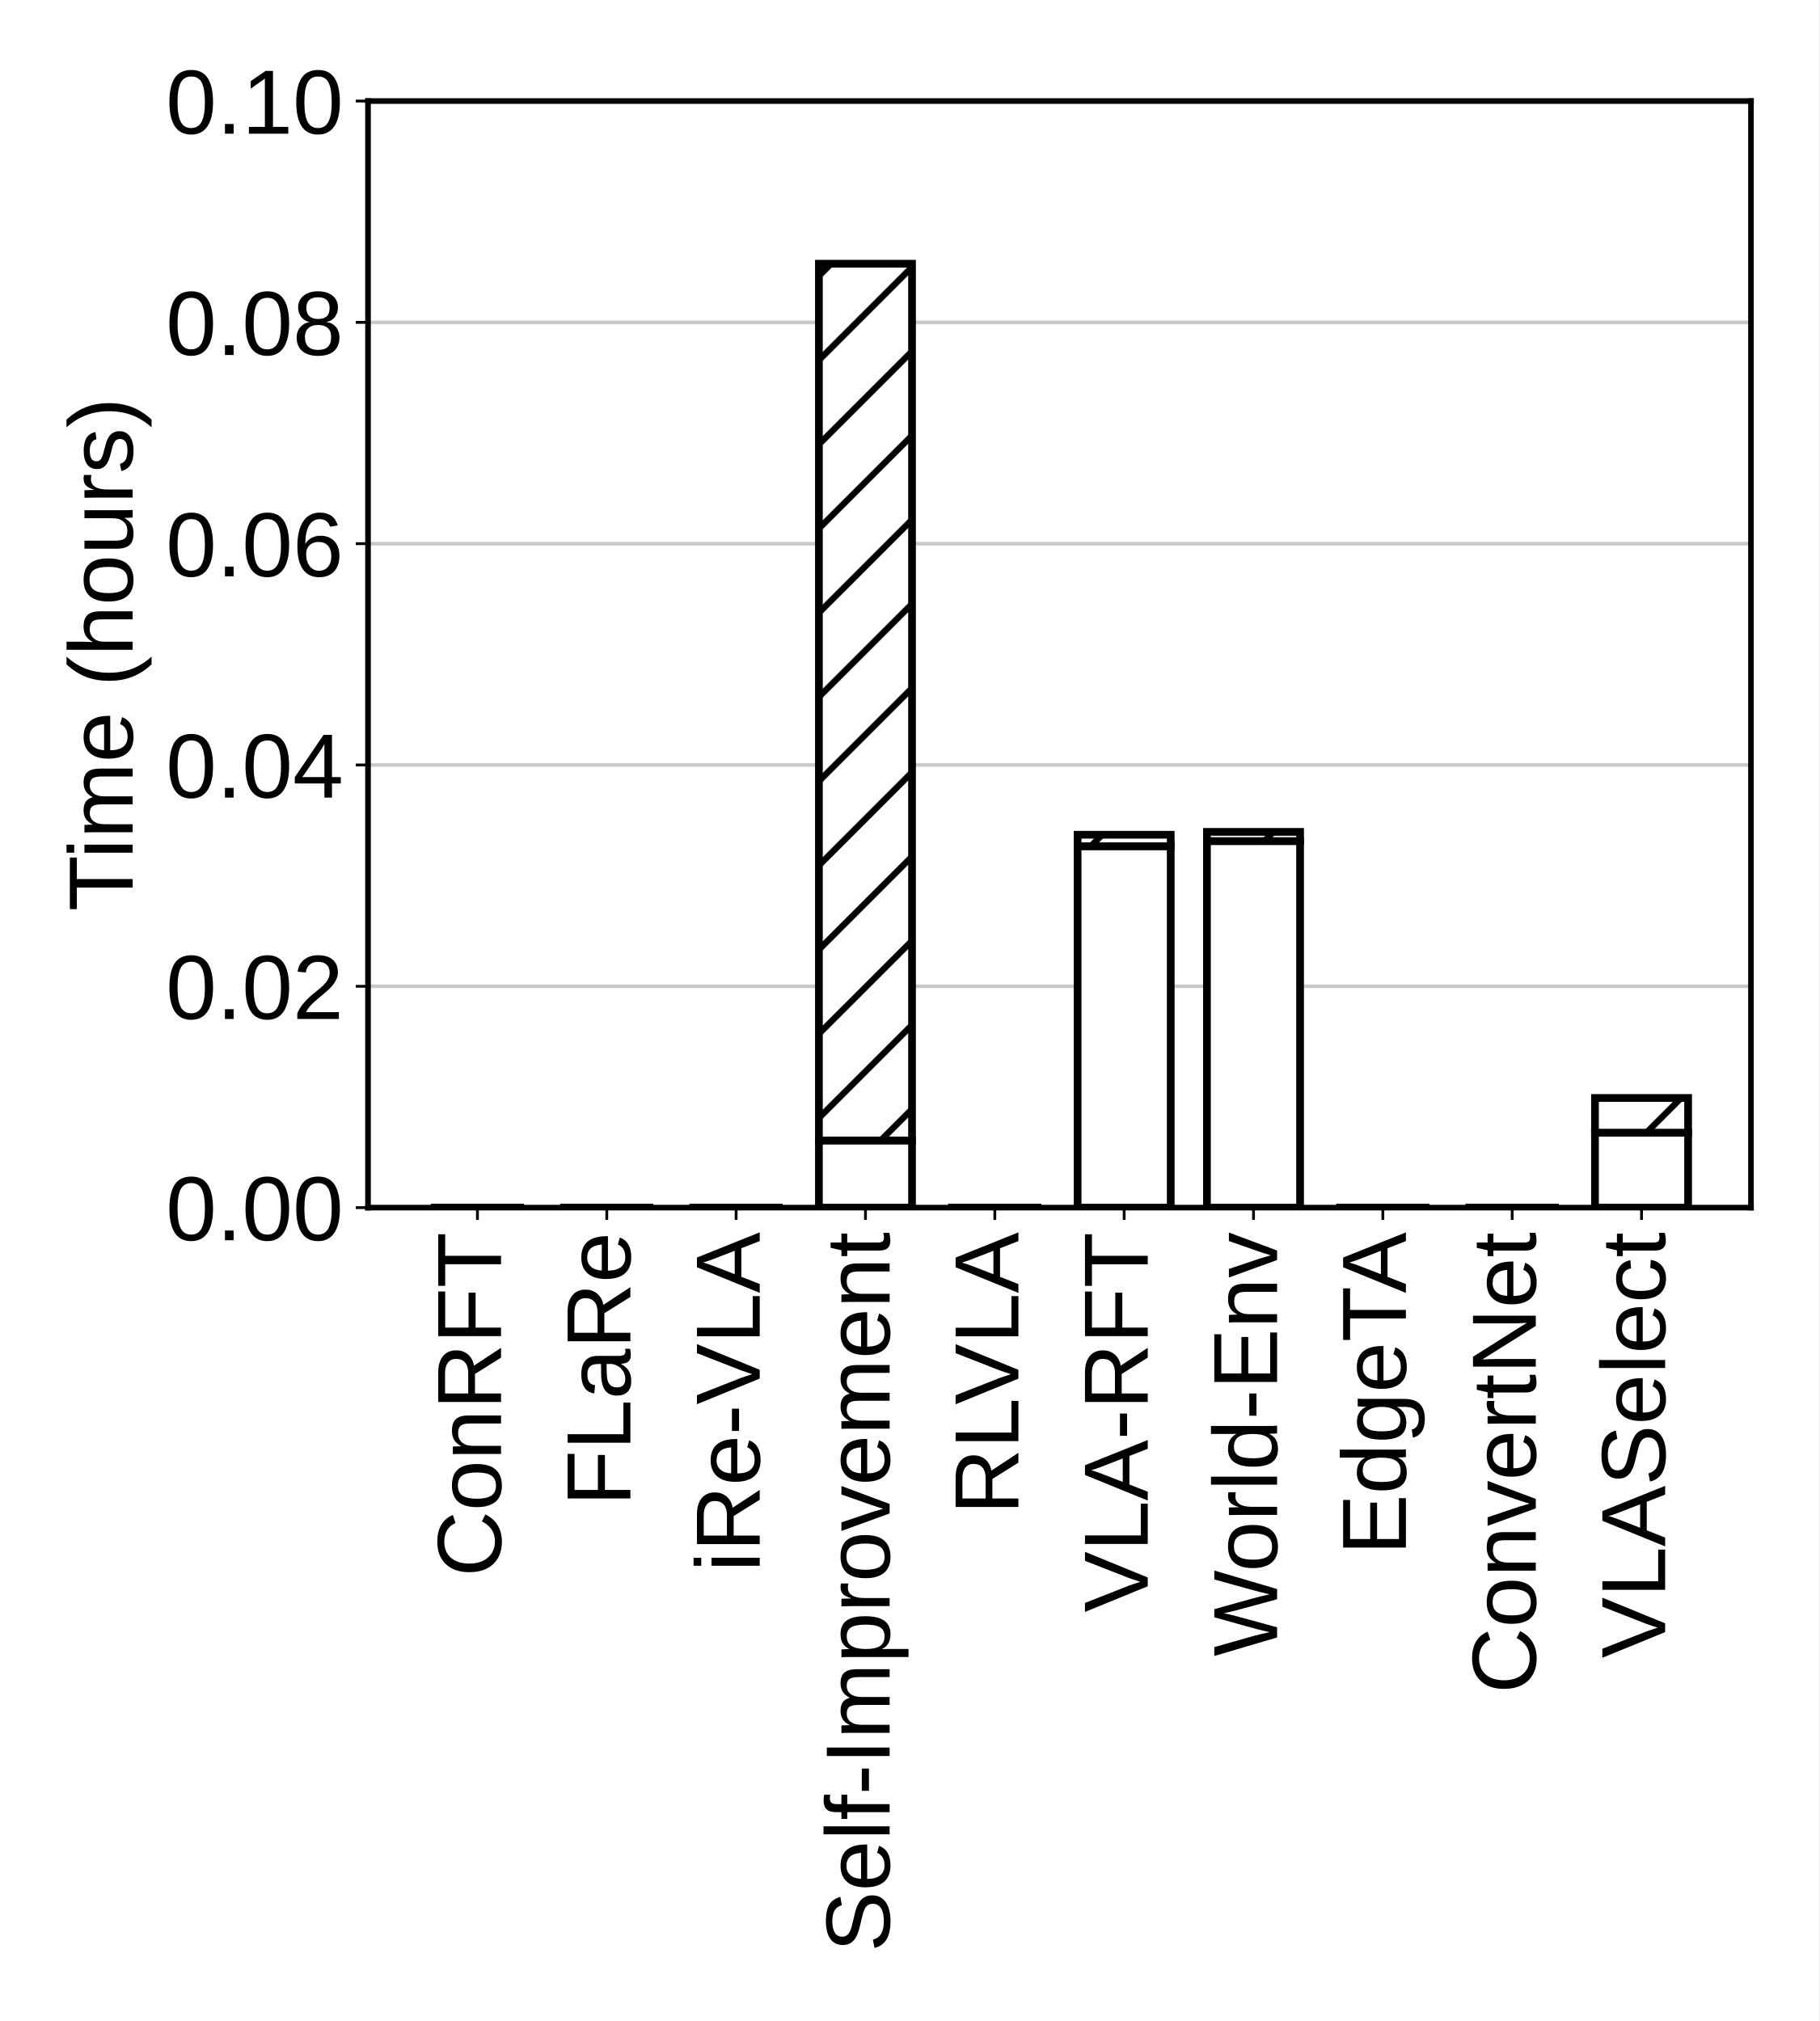
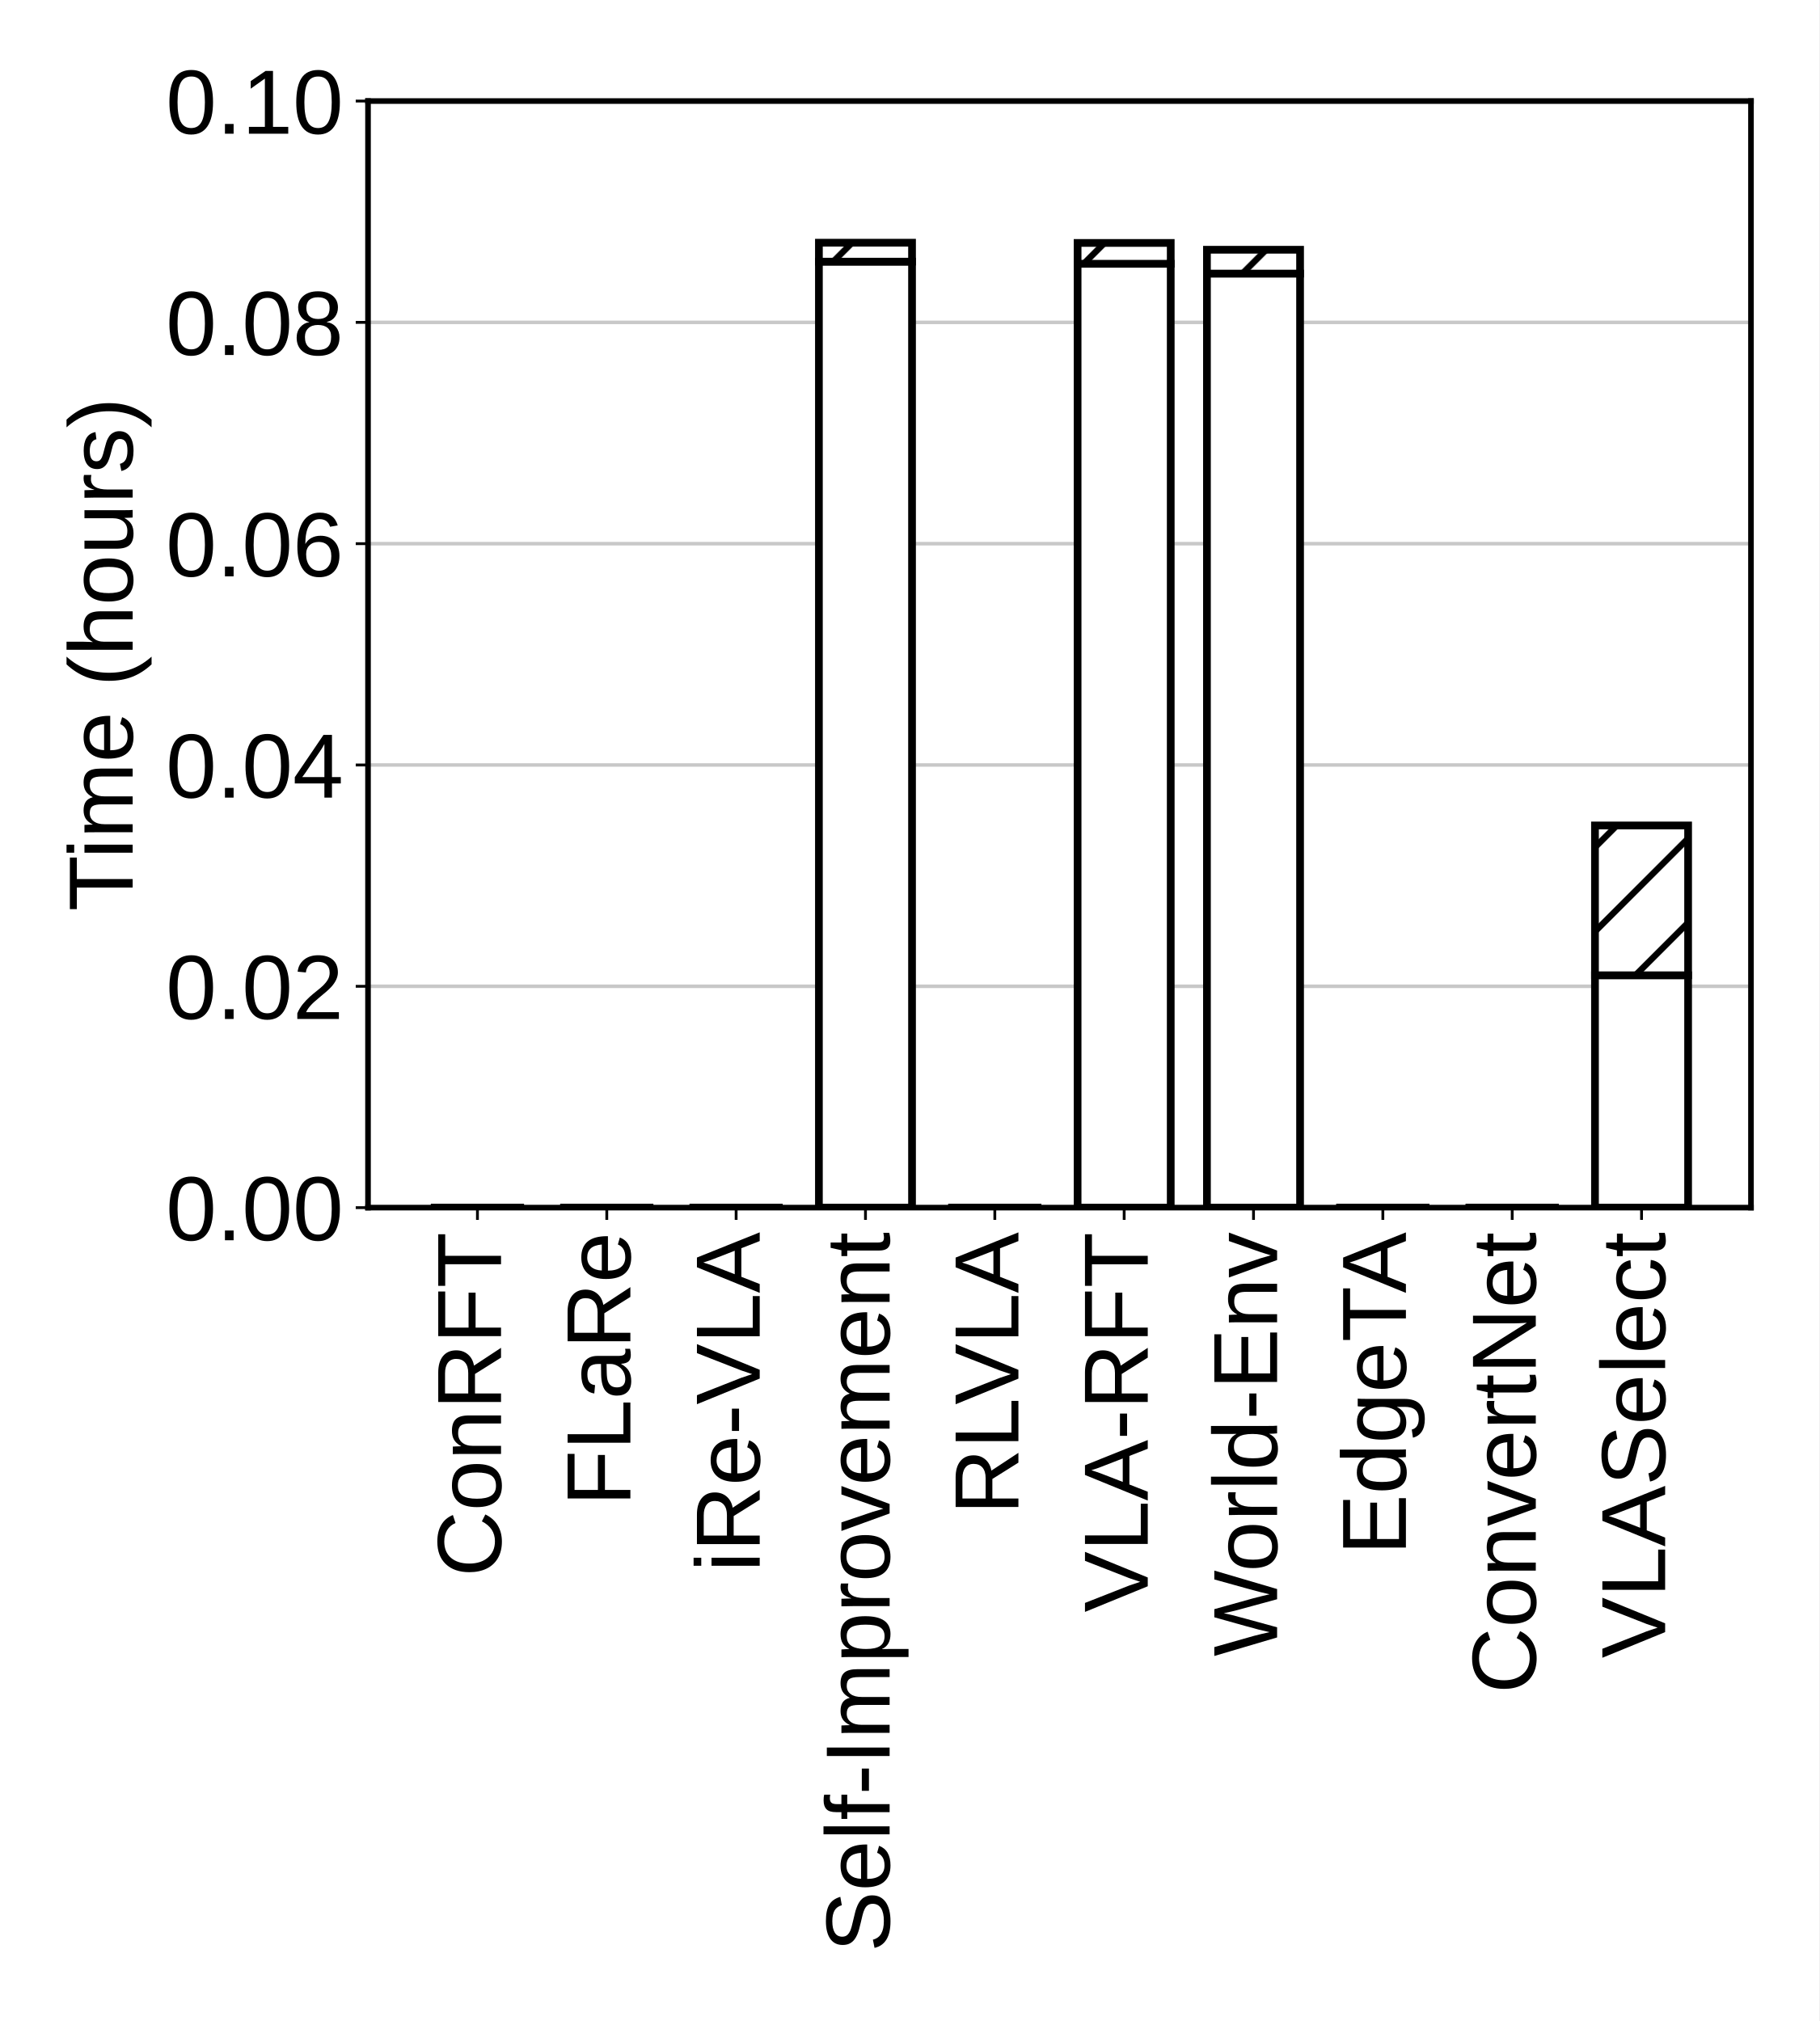
<svg xmlns="http://www.w3.org/2000/svg" xmlns:xlink="http://www.w3.org/1999/xlink" width="518.4pt" height="576pt" viewBox="0 0 518.4 576" version="1.1">
  <defs>
    <style type="text/css">*{stroke-linejoin: round; stroke-linecap: butt}</style>
  </defs>
  <g id="figure_1">
    <g id="patch_1">
      <path d="M 0 576  L 518.4 576  L 518.4 0  L 0 0  z " style="fill: #ffffff" />
    </g>
    <g id="axes_1">
      <g id="patch_2">
        <path d="M 104.87 344.18  L 498.96 344.18  L 498.96 28.8  L 104.87 28.8  z " style="fill: #ffffff" />
      </g>
      <g id="matplotlib.axis_1">
        <g id="xtick_1">
          <g id="line2d_1">
            <defs>
-               <path id="mf73df82e79" d="M 0 0  L 0 3.5  " style="stroke: #000000; stroke-width: 0.8" />
+               <path id="mee8a450daf" d="M 0 0  L 0 3.5  " style="stroke: #000000; stroke-width: 0.8" />
            </defs>
            <g>
-               <use xlink:href="#mf73df82e79" x="136.052" y="344.18" style="stroke: #000000; stroke-width: 0.8" />
+               <use xlink:href="#mee8a450daf" x="136.052" y="344.18" style="stroke: #000000; stroke-width: 0.8" />
            </g>
          </g>
          <g id="text_1">
            <text style="font-size: 26px; font-family: 'Arial', 'DejaVu Sans', 'Liberation Sans', sans-serif" transform="translate(142.7736 449.4112) rotate(-90)">ConRFT</text>
          </g>
        </g>
        <g id="xtick_2">
          <g id="line2d_2">
            <g>
-               <use xlink:href="#mf73df82e79" x="172.911" y="344.18" style="stroke: #000000; stroke-width: 0.8" />
+               <use xlink:href="#mee8a450daf" x="172.911" y="344.18" style="stroke: #000000; stroke-width: 0.8" />
            </g>
          </g>
          <g id="text_2">
            <text style="font-size: 26px; font-family: 'Arial', 'DejaVu Sans', 'Liberation Sans', sans-serif" transform="translate(179.632 429.2125) rotate(-90)">FLaRe</text>
          </g>
        </g>
        <g id="xtick_3">
          <g id="line2d_3">
            <g>
-               <use xlink:href="#mf73df82e79" x="209.769" y="344.18" style="stroke: #000000; stroke-width: 0.8" />
+               <use xlink:href="#mee8a450daf" x="209.769" y="344.18" style="stroke: #000000; stroke-width: 0.8" />
            </g>
          </g>
          <g id="text_3">
            <text style="font-size: 26px; font-family: 'Arial', 'DejaVu Sans', 'Liberation Sans', sans-serif" transform="translate(216.4904 447.9934) rotate(-90)">iRe-VLA</text>
          </g>
        </g>
        <g id="xtick_4">
          <g id="line2d_4">
            <g>
-               <use xlink:href="#mf73df82e79" x="246.627" y="344.18" style="stroke: #000000; stroke-width: 0.8" />
+               <use xlink:href="#mee8a450daf" x="246.627" y="344.18" style="stroke: #000000; stroke-width: 0.8" />
            </g>
          </g>
          <g id="text_4">
            <text style="font-size: 26px; font-family: 'Arial', 'DejaVu Sans', 'Liberation Sans', sans-serif" transform="translate(253.5072 556.3484) rotate(-90)">Self-Improvement</text>
          </g>
        </g>
        <g id="xtick_5">
          <g id="line2d_5">
            <g>
-               <use xlink:href="#mf73df82e79" x="283.486" y="344.18" style="stroke: #000000; stroke-width: 0.8" />
+               <use xlink:href="#mee8a450daf" x="283.486" y="344.18" style="stroke: #000000; stroke-width: 0.8" />
            </g>
          </g>
          <g id="text_5">
            <text style="font-size: 26px; font-family: 'Arial', 'DejaVu Sans', 'Liberation Sans', sans-serif" transform="translate(290.2072 431.6419) rotate(-90)">RLVLA</text>
          </g>
        </g>
        <g id="xtick_6">
          <g id="line2d_6">
            <g>
-               <use xlink:href="#mf73df82e79" x="320.344" y="344.18" style="stroke: #000000; stroke-width: 0.8" />
+               <use xlink:href="#mee8a450daf" x="320.344" y="344.18" style="stroke: #000000; stroke-width: 0.8" />
            </g>
          </g>
          <g id="text_6">
            <text style="font-size: 26px; font-family: 'Arial', 'DejaVu Sans', 'Liberation Sans', sans-serif" transform="translate(327.0656 459.5188) rotate(-90)">VLA-RFT</text>
          </g>
        </g>
        <g id="xtick_7">
          <g id="line2d_7">
            <g>
-               <use xlink:href="#mf73df82e79" x="357.203" y="344.18" style="stroke: #000000; stroke-width: 0.8" />
+               <use xlink:href="#mee8a450daf" x="357.203" y="344.18" style="stroke: #000000; stroke-width: 0.8" />
            </g>
          </g>
          <g id="text_7">
            <text style="font-size: 26px; font-family: 'Arial', 'DejaVu Sans', 'Liberation Sans', sans-serif" transform="translate(363.924 472.0759) rotate(-90)">World-Env</text>
          </g>
        </g>
        <g id="xtick_8">
          <g id="line2d_8">
            <g>
-               <use xlink:href="#mf73df82e79" x="394.061" y="344.18" style="stroke: #000000; stroke-width: 0.8" />
+               <use xlink:href="#mee8a450daf" x="394.061" y="344.18" style="stroke: #000000; stroke-width: 0.8" />
            </g>
          </g>
          <g id="text_8">
            <text style="font-size: 26px; font-family: 'Arial', 'DejaVu Sans', 'Liberation Sans', sans-serif" transform="translate(400.6301 443.2038) rotate(-90)">EdgeTA</text>
          </g>
        </g>
        <g id="xtick_9">
          <g id="line2d_9">
            <g>
-               <use xlink:href="#mf73df82e79" x="430.919" y="344.18" style="stroke: #000000; stroke-width: 0.8" />
+               <use xlink:href="#mee8a450daf" x="430.919" y="344.18" style="stroke: #000000; stroke-width: 0.8" />
            </g>
          </g>
          <g id="text_9">
            <text style="font-size: 26px; font-family: 'Arial', 'DejaVu Sans', 'Liberation Sans', sans-serif" transform="translate(437.6408 482.6709) rotate(-90)">ConvertNet</text>
          </g>
        </g>
        <g id="xtick_10">
          <g id="line2d_10">
            <g>
-               <use xlink:href="#mf73df82e79" x="467.778" y="344.18" style="stroke: #000000; stroke-width: 0.8" />
+               <use xlink:href="#mee8a450daf" x="467.778" y="344.18" style="stroke: #000000; stroke-width: 0.8" />
            </g>
          </g>
          <g id="text_10">
            <text style="font-size: 26px; font-family: 'Arial', 'DejaVu Sans', 'Liberation Sans', sans-serif" transform="translate(474.4992 472.5838) rotate(-90)">VLASelect</text>
          </g>
        </g>
      </g>
      <g id="matplotlib.axis_2">
        <g id="ytick_1">
          <g id="line2d_11">
-             <path d="M 104.87 344.18  L 498.96 344.18  " clip-path="url(#pc21dd0c02c)" style="fill: none; stroke: #9a9a9a; stroke-opacity: 0.55; stroke-linecap: square" />
+             <path d="M 104.87 344.18  L 498.96 344.18  " clip-path="url(#pd340b7d3de)" style="fill: none; stroke: #9a9a9a; stroke-opacity: 0.55; stroke-linecap: square" />
          </g>
          <g id="line2d_12">
            <defs>
-               <path id="m7f0684218e" d="M 0 0  L -3.5 0  " style="stroke: #000000; stroke-width: 0.8" />
+               <path id="ma48dda6c5a" d="M 0 0  L -3.5 0  " style="stroke: #000000; stroke-width: 0.8" />
            </defs>
            <g>
-               <use xlink:href="#m7f0684218e" x="104.87" y="344.18" style="stroke: #000000; stroke-width: 0.8" />
+               <use xlink:href="#ma48dda6c5a" x="104.87" y="344.18" style="stroke: #000000; stroke-width: 0.8" />
            </g>
          </g>
          <g id="text_11">
            <text style="font-size: 26px; font-family: 'Arial', 'DejaVu Sans', 'Liberation Sans', sans-serif; text-anchor: end" x="97.87" y="353.485" transform="rotate(-0 97.87 353.4852)">0.00</text>
          </g>
        </g>
        <g id="ytick_2">
          <g id="line2d_13">
-             <path d="M 104.87 281.104  L 498.96 281.104  " clip-path="url(#pc21dd0c02c)" style="fill: none; stroke: #9a9a9a; stroke-opacity: 0.55; stroke-linecap: square" />
+             <path d="M 104.87 281.104  L 498.96 281.104  " clip-path="url(#pd340b7d3de)" style="fill: none; stroke: #9a9a9a; stroke-opacity: 0.55; stroke-linecap: square" />
          </g>
          <g id="line2d_14">
            <g>
-               <use xlink:href="#m7f0684218e" x="104.87" y="281.104" style="stroke: #000000; stroke-width: 0.8" />
+               <use xlink:href="#ma48dda6c5a" x="104.87" y="281.104" style="stroke: #000000; stroke-width: 0.8" />
            </g>
          </g>
          <g id="text_12">
            <text style="font-size: 26px; font-family: 'Arial', 'DejaVu Sans', 'Liberation Sans', sans-serif; text-anchor: end" x="97.87" y="290.409" transform="rotate(-0 97.87 290.4092)">0.02</text>
          </g>
        </g>
        <g id="ytick_3">
          <g id="line2d_15">
-             <path d="M 104.87 218.028  L 498.96 218.028  " clip-path="url(#pc21dd0c02c)" style="fill: none; stroke: #9a9a9a; stroke-opacity: 0.55; stroke-linecap: square" />
+             <path d="M 104.87 218.028  L 498.96 218.028  " clip-path="url(#pd340b7d3de)" style="fill: none; stroke: #9a9a9a; stroke-opacity: 0.55; stroke-linecap: square" />
          </g>
          <g id="line2d_16">
            <g>
-               <use xlink:href="#m7f0684218e" x="104.87" y="218.028" style="stroke: #000000; stroke-width: 0.8" />
+               <use xlink:href="#ma48dda6c5a" x="104.87" y="218.028" style="stroke: #000000; stroke-width: 0.8" />
            </g>
          </g>
          <g id="text_13">
            <text style="font-size: 26px; font-family: 'Arial', 'DejaVu Sans', 'Liberation Sans', sans-serif; text-anchor: end" x="97.87" y="227.333" transform="rotate(-0 97.87 227.3332)">0.04</text>
          </g>
        </g>
        <g id="ytick_4">
          <g id="line2d_17">
-             <path d="M 104.87 154.952  L 498.96 154.952  " clip-path="url(#pc21dd0c02c)" style="fill: none; stroke: #9a9a9a; stroke-opacity: 0.55; stroke-linecap: square" />
+             <path d="M 104.87 154.952  L 498.96 154.952  " clip-path="url(#pd340b7d3de)" style="fill: none; stroke: #9a9a9a; stroke-opacity: 0.55; stroke-linecap: square" />
          </g>
          <g id="line2d_18">
            <g>
-               <use xlink:href="#m7f0684218e" x="104.87" y="154.952" style="stroke: #000000; stroke-width: 0.8" />
+               <use xlink:href="#ma48dda6c5a" x="104.87" y="154.952" style="stroke: #000000; stroke-width: 0.8" />
            </g>
          </g>
          <g id="text_14">
            <text style="font-size: 26px; font-family: 'Arial', 'DejaVu Sans', 'Liberation Sans', sans-serif; text-anchor: end" x="97.87" y="164.257" transform="rotate(-0 97.87 164.2572)">0.06</text>
          </g>
        </g>
        <g id="ytick_5">
          <g id="line2d_19">
-             <path d="M 104.87 91.876  L 498.96 91.876  " clip-path="url(#pc21dd0c02c)" style="fill: none; stroke: #9a9a9a; stroke-opacity: 0.55; stroke-linecap: square" />
+             <path d="M 104.87 91.876  L 498.96 91.876  " clip-path="url(#pd340b7d3de)" style="fill: none; stroke: #9a9a9a; stroke-opacity: 0.55; stroke-linecap: square" />
          </g>
          <g id="line2d_20">
            <g>
-               <use xlink:href="#m7f0684218e" x="104.87" y="91.876" style="stroke: #000000; stroke-width: 0.8" />
+               <use xlink:href="#ma48dda6c5a" x="104.87" y="91.876" style="stroke: #000000; stroke-width: 0.8" />
            </g>
          </g>
          <g id="text_15">
            <text style="font-size: 26px; font-family: 'Arial', 'DejaVu Sans', 'Liberation Sans', sans-serif; text-anchor: end" x="97.87" y="101.181" transform="rotate(-0 97.87 101.1812)">0.08</text>
          </g>
        </g>
        <g id="ytick_6">
          <g id="line2d_21">
-             <path d="M 104.87 28.8  L 498.96 28.8  " clip-path="url(#pc21dd0c02c)" style="fill: none; stroke: #9a9a9a; stroke-opacity: 0.55; stroke-linecap: square" />
+             <path d="M 104.87 28.8  L 498.96 28.8  " clip-path="url(#pd340b7d3de)" style="fill: none; stroke: #9a9a9a; stroke-opacity: 0.55; stroke-linecap: square" />
          </g>
          <g id="line2d_22">
            <g>
-               <use xlink:href="#m7f0684218e" x="104.87" y="28.8" style="stroke: #000000; stroke-width: 0.8" />
+               <use xlink:href="#ma48dda6c5a" x="104.87" y="28.8" style="stroke: #000000; stroke-width: 0.8" />
            </g>
          </g>
          <g id="text_16">
            <text style="font-size: 26px; font-family: 'Arial', 'DejaVu Sans', 'Liberation Sans', sans-serif; text-anchor: end" x="97.87" y="38.105" transform="rotate(-0 97.87 38.10516)">0.10</text>
          </g>
        </g>
        <g id="text_17">
          <text style="font-size: 26px; font-family: 'Arial', 'DejaVu Sans', 'Liberation Sans', sans-serif; text-anchor: middle" x="37.799" y="186.49" transform="rotate(-90 37.79937 186.49)">Time (hours)</text>
        </g>
      </g>
      <g id="patch_3">
-         <path d="M 122.783 344.18  L 149.321 344.18  L 149.321 344.18  L 122.783 344.18  z " clip-path="url(#pc21dd0c02c)" style="fill: #ffffff; stroke: #000000; stroke-width: 2.2; stroke-linejoin: miter" />
+         <path d="M 122.783 344.18  L 149.321 344.18  L 149.321 344.18  L 122.783 344.18  z " clip-path="url(#pd340b7d3de)" style="fill: #ffffff; stroke: #000000; stroke-width: 2.2; stroke-linejoin: miter" />
      </g>
      <g id="patch_4">
-         <path d="M 159.642 344.18  L 186.18 344.18  L 186.18 344.18  L 159.642 344.18  z " clip-path="url(#pc21dd0c02c)" style="fill: #ffffff; stroke: #000000; stroke-width: 2.2; stroke-linejoin: miter" />
+         <path d="M 159.642 344.18  L 186.18 344.18  L 186.18 344.18  L 159.642 344.18  z " clip-path="url(#pd340b7d3de)" style="fill: #ffffff; stroke: #000000; stroke-width: 2.2; stroke-linejoin: miter" />
      </g>
      <g id="patch_5">
-         <path d="M 196.5 344.18  L 223.038 344.18  L 223.038 344.18  L 196.5 344.18  z " clip-path="url(#pc21dd0c02c)" style="fill: #ffffff; stroke: #000000; stroke-width: 2.2; stroke-linejoin: miter" />
+         <path d="M 196.5 344.18  L 223.038 344.18  L 223.038 344.18  L 196.5 344.18  z " clip-path="url(#pd340b7d3de)" style="fill: #ffffff; stroke: #000000; stroke-width: 2.2; stroke-linejoin: miter" />
      </g>
      <g id="patch_6">
-         <path d="M 233.358 344.18  L 259.896 344.18  L 259.896 325.038  L 233.358 325.038  z " clip-path="url(#pc21dd0c02c)" style="fill: #ffffff; stroke: #000000; stroke-width: 2.2; stroke-linejoin: miter" />
+         <path d="M 233.358 344.18  L 259.896 344.18  L 259.896 74.574  L 233.358 74.574  z " clip-path="url(#pd340b7d3de)" style="fill: #ffffff; stroke: #000000; stroke-width: 2.2; stroke-linejoin: miter" />
      </g>
      <g id="patch_7">
-         <path d="M 270.217 344.18  L 296.755 344.18  L 296.755 344.18  L 270.217 344.18  z " clip-path="url(#pc21dd0c02c)" style="fill: #ffffff; stroke: #000000; stroke-width: 2.2; stroke-linejoin: miter" />
+         <path d="M 270.217 344.18  L 296.755 344.18  L 296.755 344.18  L 270.217 344.18  z " clip-path="url(#pd340b7d3de)" style="fill: #ffffff; stroke: #000000; stroke-width: 2.2; stroke-linejoin: miter" />
      </g>
      <g id="patch_8">
-         <path d="M 307.075 344.18  L 333.613 344.18  L 333.613 241.18  L 307.075 241.18  z " clip-path="url(#pc21dd0c02c)" style="fill: #ffffff; stroke: #000000; stroke-width: 2.2; stroke-linejoin: miter" />
+         <path d="M 307.075 344.18  L 333.613 344.18  L 333.613 75.176  L 307.075 75.176  z " clip-path="url(#pd340b7d3de)" style="fill: #ffffff; stroke: #000000; stroke-width: 2.2; stroke-linejoin: miter" />
      </g>
      <g id="patch_9">
-         <path d="M 343.934 344.18  L 370.472 344.18  L 370.472 239.708  L 343.934 239.708  z " clip-path="url(#pc21dd0c02c)" style="fill: #ffffff; stroke: #000000; stroke-width: 2.2; stroke-linejoin: miter" />
+         <path d="M 343.934 344.18  L 370.472 344.18  L 370.472 77.976  L 343.934 77.976  z " clip-path="url(#pd340b7d3de)" style="fill: #ffffff; stroke: #000000; stroke-width: 2.2; stroke-linejoin: miter" />
      </g>
      <g id="patch_10">
-         <path d="M 380.792 344.18  L 407.33 344.18  L 407.33 344.18  L 380.792 344.18  z " clip-path="url(#pc21dd0c02c)" style="fill: #ffffff; stroke: #000000; stroke-width: 2.2; stroke-linejoin: miter" />
+         <path d="M 380.792 344.18  L 407.33 344.18  L 407.33 344.18  L 380.792 344.18  z " clip-path="url(#pd340b7d3de)" style="fill: #ffffff; stroke: #000000; stroke-width: 2.2; stroke-linejoin: miter" />
      </g>
      <g id="patch_11">
-         <path d="M 417.65 344.18  L 444.188 344.18  L 444.188 344.18  L 417.65 344.18  z " clip-path="url(#pc21dd0c02c)" style="fill: #ffffff; stroke: #000000; stroke-width: 2.2; stroke-linejoin: miter" />
+         <path d="M 417.65 344.18  L 444.188 344.18  L 444.188 344.18  L 417.65 344.18  z " clip-path="url(#pd340b7d3de)" style="fill: #ffffff; stroke: #000000; stroke-width: 2.2; stroke-linejoin: miter" />
      </g>
      <g id="patch_12">
-         <path d="M 454.509 344.18  L 481.047 344.18  L 481.047 322.815  L 454.509 322.815  z " clip-path="url(#pc21dd0c02c)" style="fill: #ffffff; stroke: #000000; stroke-width: 2.2; stroke-linejoin: miter" />
+         <path d="M 454.509 344.18  L 481.047 344.18  L 481.047 277.962  L 454.509 277.962  z " clip-path="url(#pd340b7d3de)" style="fill: #ffffff; stroke: #000000; stroke-width: 2.2; stroke-linejoin: miter" />
      </g>
      <g id="patch_13">
-         <path d="M 122.783 344.18  L 149.321 344.18  L 149.321 344.18  L 122.783 344.18  z " clip-path="url(#pc21dd0c02c)" style="fill: url(#h8396911f76); stroke: #000000; stroke-width: 2.2; stroke-linejoin: miter" />
+         <path d="M 122.783 344.18  L 149.321 344.18  L 149.321 344.18  L 122.783 344.18  z " clip-path="url(#pd340b7d3de)" style="fill: url(#h9979154d64); stroke: #000000; stroke-width: 2.2; stroke-linejoin: miter" />
      </g>
      <g id="patch_14">
-         <path d="M 159.642 344.18  L 186.18 344.18  L 186.18 344.18  L 159.642 344.18  z " clip-path="url(#pc21dd0c02c)" style="fill: url(#h8396911f76); stroke: #000000; stroke-width: 2.2; stroke-linejoin: miter" />
+         <path d="M 159.642 344.18  L 186.18 344.18  L 186.18 344.18  L 159.642 344.18  z " clip-path="url(#pd340b7d3de)" style="fill: url(#h9979154d64); stroke: #000000; stroke-width: 2.2; stroke-linejoin: miter" />
      </g>
      <g id="patch_15">
-         <path d="M 196.5 344.18  L 223.038 344.18  L 223.038 344.18  L 196.5 344.18  z " clip-path="url(#pc21dd0c02c)" style="fill: url(#h8396911f76); stroke: #000000; stroke-width: 2.2; stroke-linejoin: miter" />
+         <path d="M 196.5 344.18  L 223.038 344.18  L 223.038 344.18  L 196.5 344.18  z " clip-path="url(#pd340b7d3de)" style="fill: url(#h9979154d64); stroke: #000000; stroke-width: 2.2; stroke-linejoin: miter" />
      </g>
      <g id="patch_16">
-         <path d="M 233.358 325.038  L 259.896 325.038  L 259.896 75.165  L 233.358 75.165  z " clip-path="url(#pc21dd0c02c)" style="fill: url(#h8396911f76); stroke: #000000; stroke-width: 2.2; stroke-linejoin: miter" />
+         <path d="M 233.358 74.574  L 259.896 74.574  L 259.896 69.172  L 233.358 69.172  z " clip-path="url(#pd340b7d3de)" style="fill: url(#h9979154d64); stroke: #000000; stroke-width: 2.2; stroke-linejoin: miter" />
      </g>
      <g id="patch_17">
-         <path d="M 270.217 344.18  L 296.755 344.18  L 296.755 344.18  L 270.217 344.18  z " clip-path="url(#pc21dd0c02c)" style="fill: url(#h8396911f76); stroke: #000000; stroke-width: 2.2; stroke-linejoin: miter" />
+         <path d="M 270.217 344.18  L 296.755 344.18  L 296.755 344.18  L 270.217 344.18  z " clip-path="url(#pd340b7d3de)" style="fill: url(#h9979154d64); stroke: #000000; stroke-width: 2.2; stroke-linejoin: miter" />
      </g>
      <g id="patch_18">
-         <path d="M 307.075 241.18  L 333.613 241.18  L 333.613 237.913  L 307.075 237.913  z " clip-path="url(#pc21dd0c02c)" style="fill: url(#h8396911f76); stroke: #000000; stroke-width: 2.2; stroke-linejoin: miter" />
+         <path d="M 307.075 75.176  L 333.613 75.176  L 333.613 69.241  L 307.075 69.241  z " clip-path="url(#pd340b7d3de)" style="fill: url(#h9979154d64); stroke: #000000; stroke-width: 2.2; stroke-linejoin: miter" />
      </g>
      <g id="patch_19">
-         <path d="M 343.934 239.708  L 370.472 239.708  L 370.472 237.092  L 343.934 237.092  z " clip-path="url(#pc21dd0c02c)" style="fill: url(#h8396911f76); stroke: #000000; stroke-width: 2.2; stroke-linejoin: miter" />
+         <path d="M 343.934 77.976  L 370.472 77.976  L 370.472 71.181  L 343.934 71.181  z " clip-path="url(#pd340b7d3de)" style="fill: url(#h9979154d64); stroke: #000000; stroke-width: 2.2; stroke-linejoin: miter" />
      </g>
      <g id="patch_20">
-         <path d="M 380.792 344.18  L 407.33 344.18  L 407.33 344.18  L 380.792 344.18  z " clip-path="url(#pc21dd0c02c)" style="fill: url(#h8396911f76); stroke: #000000; stroke-width: 2.2; stroke-linejoin: miter" />
+         <path d="M 380.792 344.18  L 407.33 344.18  L 407.33 344.18  L 380.792 344.18  z " clip-path="url(#pd340b7d3de)" style="fill: url(#h9979154d64); stroke: #000000; stroke-width: 2.2; stroke-linejoin: miter" />
      </g>
      <g id="patch_21">
-         <path d="M 417.65 344.18  L 444.188 344.18  L 444.188 344.18  L 417.65 344.18  z " clip-path="url(#pc21dd0c02c)" style="fill: url(#h8396911f76); stroke: #000000; stroke-width: 2.2; stroke-linejoin: miter" />
+         <path d="M 417.65 344.18  L 444.188 344.18  L 444.188 344.18  L 417.65 344.18  z " clip-path="url(#pd340b7d3de)" style="fill: url(#h9979154d64); stroke: #000000; stroke-width: 2.2; stroke-linejoin: miter" />
      </g>
      <g id="patch_22">
-         <path d="M 454.509 322.815  L 481.047 322.815  L 481.047 312.929  L 454.509 312.929  z " clip-path="url(#pc21dd0c02c)" style="fill: url(#h8396911f76); stroke: #000000; stroke-width: 2.2; stroke-linejoin: miter" />
+         <path d="M 454.509 277.962  L 481.047 277.962  L 481.047 235.261  L 454.509 235.261  z " clip-path="url(#pd340b7d3de)" style="fill: url(#h9979154d64); stroke: #000000; stroke-width: 2.2; stroke-linejoin: miter" />
      </g>
      <g id="patch_23">
        <path d="M 104.87 344.18  L 104.87 28.8  " style="fill: none; stroke: #000000; stroke-width: 1.6; stroke-linejoin: miter; stroke-linecap: square" />
      </g>
      <g id="patch_24">
        <path d="M 498.96 344.18  L 498.96 28.8  " style="fill: none; stroke: #000000; stroke-width: 1.6; stroke-linejoin: miter; stroke-linecap: square" />
      </g>
      <g id="patch_25">
        <path d="M 104.87 344.18  L 498.96 344.18  " style="fill: none; stroke: #000000; stroke-width: 1.6; stroke-linejoin: miter; stroke-linecap: square" />
      </g>
      <g id="patch_26">
        <path d="M 104.87 28.8  L 498.96 28.8  " style="fill: none; stroke: #000000; stroke-width: 1.6; stroke-linejoin: miter; stroke-linecap: square" />
      </g>
    </g>
  </g>
  <defs>
-     <clipPath id="pc21dd0c02c">
+     <clipPath id="pd340b7d3de">
      <rect x="104.87" y="28.8" width="394.09" height="315.38" />
    </clipPath>
  </defs>
  <defs>
-     <pattern id="h8396911f76" patternUnits="userSpaceOnUse" x="0" y="0" width="72" height="72">
+     <pattern id="h9979154d64" patternUnits="userSpaceOnUse" x="0" y="0" width="72" height="72">
      <rect x="0" y="0" width="73" height="73" fill="#ffffff" />
      <path d="M -36 36  L 36 -36  M -24 48  L 48 -24  M -12 60  L 60 -12  M 0 72  L 72 0  M 12 84  L 84 12  M 24 96  L 96 24  M 36 108  L 108 36  " style="fill: #000000; stroke: #000000; stroke-width: 1.8; stroke-linecap: butt; stroke-linejoin: miter" />
    </pattern>
  </defs>
</svg>
